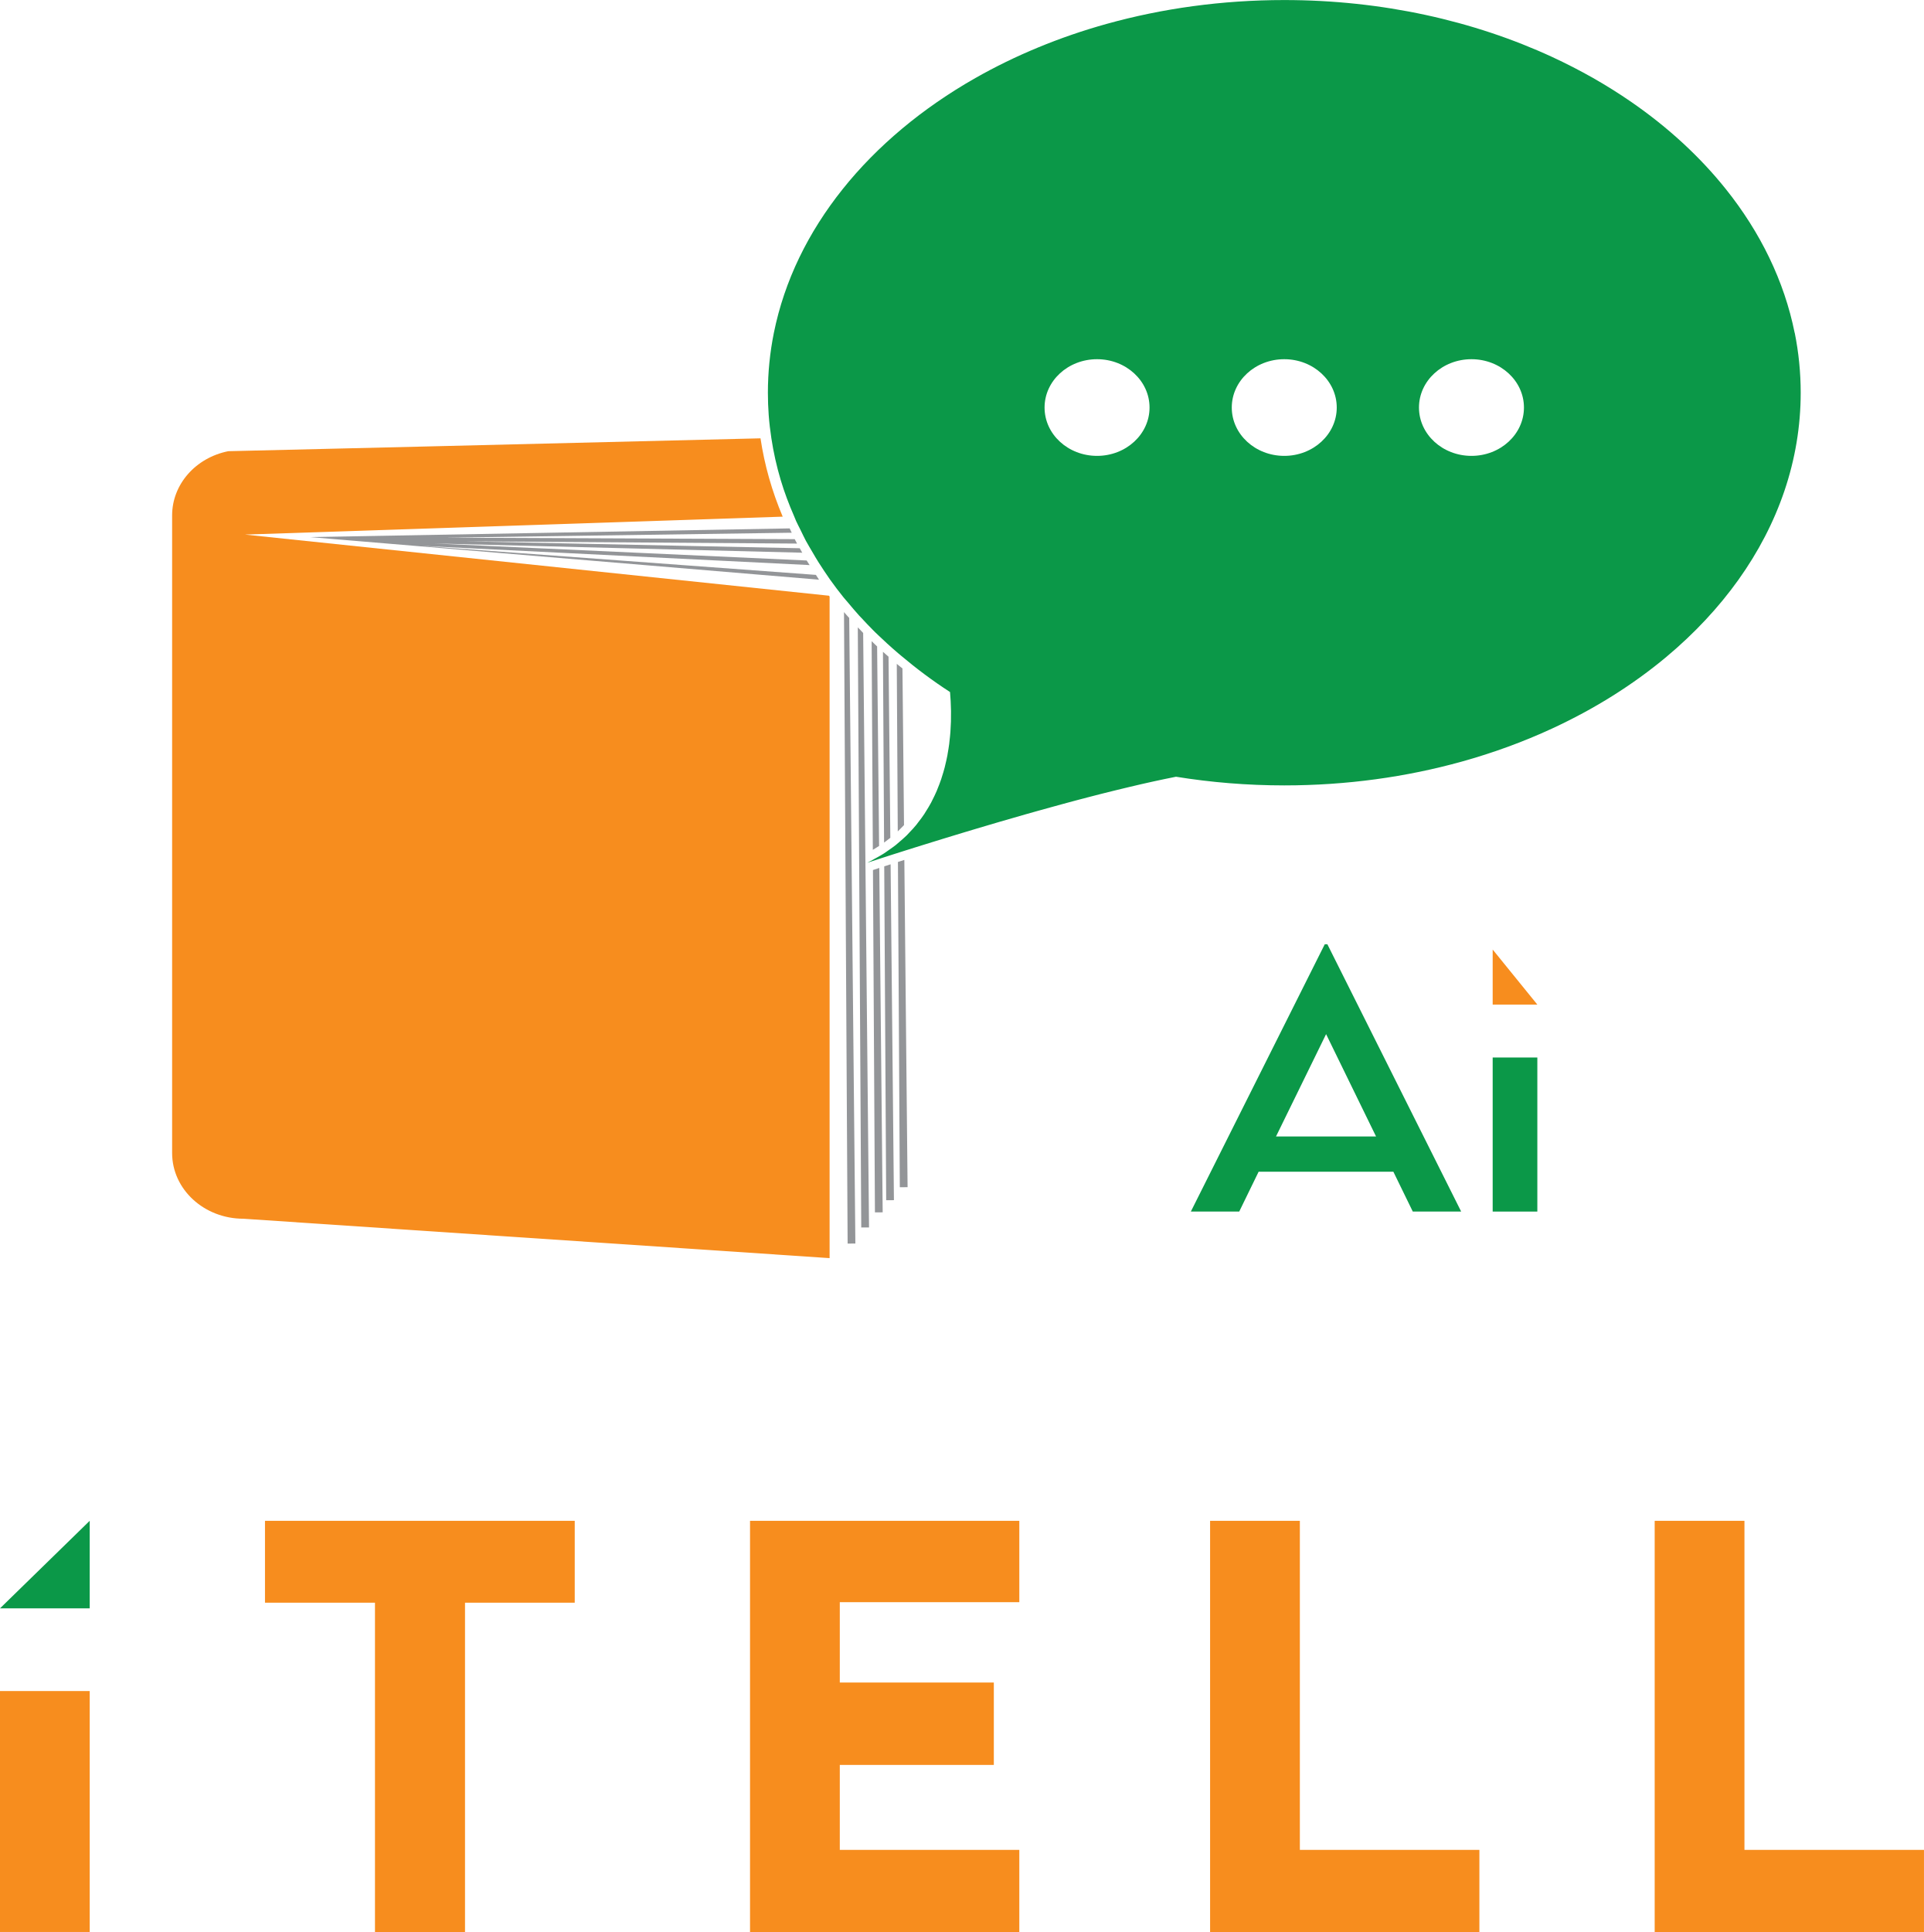
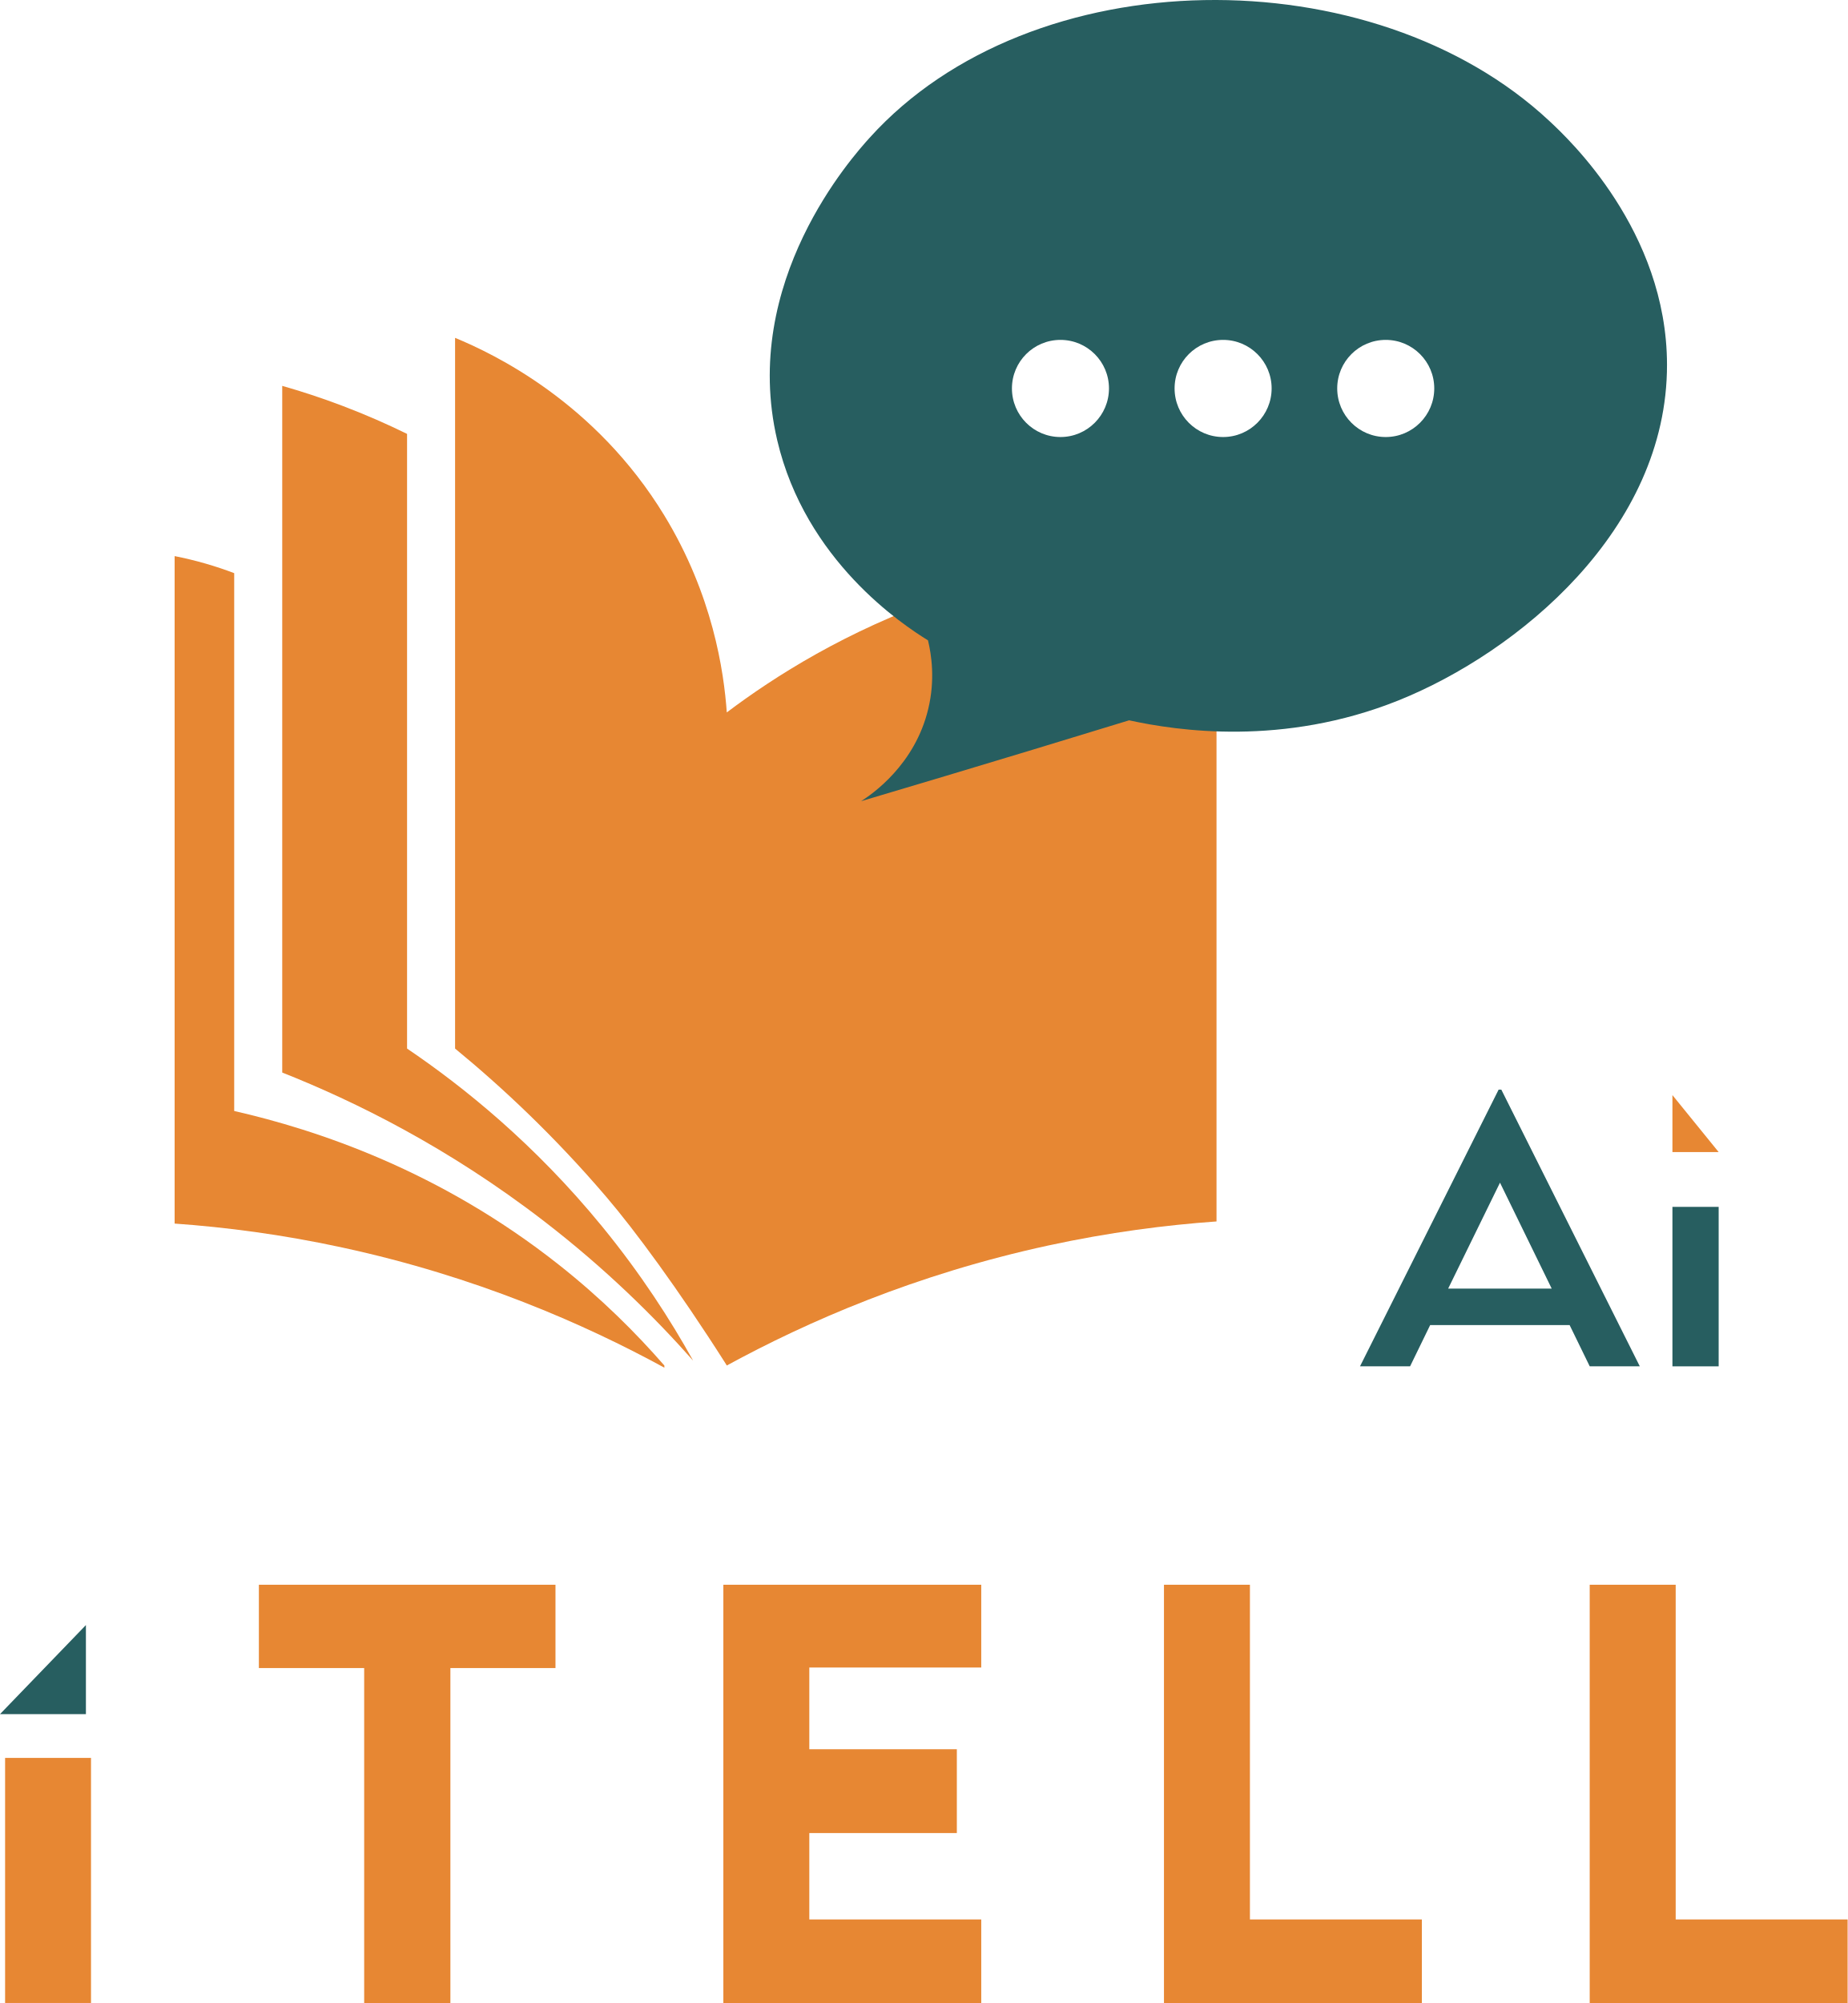
- <svg xmlns="http://www.w3.org/2000/svg" id="Layer_1" data-name="Layer 1" viewBox="0 0 781.9 785.05">
+ <svg xmlns="http://www.w3.org/2000/svg" id="Layer_1" data-name="Layer 1" viewBox="0 0 725.4 786.25">
  <defs>
    <style>
      .cls-1 {
-         fill: #0b9848;
-       }
- 
-       .cls-1, .cls-2, .cls-3 {
-         stroke-width: 0px;
+         fill: #275e60;
      }

      .cls-2 {
-         fill: #939598;
-       }
- 
-       .cls-3 {
-         fill: #f78d1e;
+         fill: #e78733;
      }
    </style>
  </defs>
  <g>
-     <polygon class="cls-1" points="36.46 653.54 36.46 617.96 0 653.54 36.46 653.54" />
-     <path class="cls-3" d="m336.9,242.06l-237.34-24.84,218.53-7.28c-4.36-10.3-7.4-20.95-9.02-31.83-78.25,1.96-216.31,5.23-216.31,5.23-13.32,2.67-22.81,13.53-22.81,26.07v259.12c0,14.74,12.98,26.69,28.99,26.69l238.21,16.01V242.41c-.09-.12-.17-.23-.25-.35Z" />
-   </g>
-   <g>
-     <path class="cls-2" d="m331.59,233.6l-160.29-11.79,156.59,7.75,1.14.07-1.2-1.88-151.44-6.92,148.6,3.73,1.05.04-1.03-1.83-136.14-2.82,134.07.92.98.02-.42-.82c-.06-.12-.13-.24-.19-.35-.06-.11-.12-.21-.17-.32l-.16-.32-141.92-.6,139.76-2h.94s-.84-1.77-.84-1.77l-194.93,3.53,205.66,17.21,1.2.11-1.27-1.96Z" />
-     <path class="cls-2" d="m345.12,251.09l-.52-.56c-.17-.19-.34-.37-.51-.56l-1.09-1.25,1.47,256.04v.56s3.15-.02,3.15-.02l-2.5-254v-.2Z" />
-     <path class="cls-2" d="m350.79,257.19l-.16-.16c-.17-.17-.32-.34-.48-.51-.15-.17-.31-.34-.47-.5l-1.07-1.1,1.4,243.3v.56s3.16-.02,3.16-.02l-2.38-241.35v-.21Z" />
-     <path class="cls-2" d="m356.99,343.93l.27-.17-.8-80.87v-.23l-.18-.16c-.21-.19-.41-.39-.62-.59l-1.43-1.38.48,83.76v1.03s.94-.57.94-.57c.45-.28.9-.55,1.34-.83Z" />
-     <polygon class="cls-2" points="357.34 352.68 354.77 353.53 355.57 492.08 355.57 492.64 358.72 492.62 357.35 353.47 357.34 352.68" />
-     <polygon class="cls-2" points="361.94 351.2 359.35 352.04 360.14 487.14 360.14 487.7 363.29 487.68 361.95 351.99 361.94 351.2" />
-     <path class="cls-2" d="m361.62,340.61l.21-.17-.73-73.36v-.24l-.67-.58c-.19-.16-.37-.32-.56-.49l-1.04-.93.45,76.38v1.16s.99-.74.99-.74c.46-.34.91-.69,1.35-1.04Z" />
-     <polygon class="cls-2" points="367.53 350.2 367.52 349.42 364.92 350.25 365.68 481.86 365.69 482.42 368.84 482.4 367.53 350.2" />
-     <path class="cls-2" d="m367.24,335.43l.15-.16-.63-63.4v-.25s-.2-.17-.2-.17c-.17-.14-.34-.26-.5-.39-.2-.15-.39-.3-.58-.46l-1.03-.85.4,68.09,1.2-1.2c.41-.41.81-.81,1.2-1.23Z" />
+     <path class="cls-2" d="M260.84,536.01v.85c-31.59-17.23-74.04-35.82-126.3-47.13-23.79-5.17-45.98-8.01-65.98-9.43V218.29c3.76.74,7.81,1.69,12.08,2.92,4.09,1.18,7.86,2.46,11.31,3.77v211.12c32.33,7.38,80.58,23.31,127.41,60.32,16.68,13.18,30.35,26.81,41.47,39.59Z" />
+     <path class="cls-2" d="M477.62,217.44v262.02c-20,1.42-42.18,4.27-65.98,9.43-52.24,11.31-94.7,29.9-126.29,47.12-.12-.21-.23-.4-.36-.6-18.86-29.66-35.86-52.58-46.77-65.38-20.66-24.22-41.35-43.48-59.55-58.43V132.62c14.91,6.16,54.94,25.04,82.17,69.74,18.98,31.16,23.36,61.07,24.51,77.29,18.66-14.07,47.02-32.14,84.82-45.24,43.84-15.2,82.37-17.46,107.45-16.97Z" />
+     <path class="cls-2" d="M272.15,534.12c-15.06-17.03-34.32-36.07-58.44-54.67-37.7-29.08-74.33-47.12-102.9-58.44V151.47c7.38,2.1,15.26,4.66,23.52,7.79,9.34,3.54,17.84,7.3,25.49,11.06v241.28c22.26,15.07,50.11,37.5,76.51,69.75,15.22,18.59,26.88,36.69,35.82,52.78Z" />
+     <path class="cls-1" d="M608.35,47.54c-69.34-64.83-203.27-64.04-266.96,6.58-6.49,7.21-50.83,56.37-36.25,118.66,11.09,47.34,49.25,72.43,59.2,78.58,1.36,5.65,2.86,15.42.11,26.88-5.22,21.96-22.03,33.48-26.36,36.25,21.89-6.49,43.87-13.09,65.92-19.76,13.13-3.99,26.22-7.98,39.29-11.98,18.94,4.13,60.5,10.34,105.73-7.8,46.82-18.8,105.57-66.96,105.46-131.84-.09-52.51-38.7-88.63-46.14-95.57ZM416.35,171.55c-10.53,0-19.05-8.55-19.05-19.08s8.53-19.05,19.05-19.05,19.05,8.53,19.05,19.05-8.53,19.08-19.05,19.08ZM480.21,171.55c-10.53,0-19.05-8.55-19.05-19.08s8.53-19.05,19.05-19.05,19.05,8.53,19.05,19.05-8.53,19.08-19.05,19.08ZM544.06,171.55c-10.53,0-19.05-8.55-19.05-19.08s8.53-19.05,19.05-19.05,19.05,8.53,19.05,19.05-8.53,19.08-19.05,19.08Z" />
  </g>
  <g>
    <g>
-       <rect class="cls-3" y="687.14" width="36.46" height="97.9" />
-       <polygon class="cls-3" points="107.69 651.24 152.39 651.24 152.39 785.05 188.98 785.05 188.98 651.24 233.57 651.24 233.57 617.97 107.69 617.97 107.69 651.24" />
-       <polygon class="cls-3" points="304.81 785.05 414.25 785.05 414.25 751.68 341.29 751.68 341.29 717.16 403.89 717.16 403.89 683.68 341.29 683.68 341.29 651.03 414.25 651.03 414.25 617.97 304.81 617.97 304.81 785.05" />
-       <polygon class="cls-3" points="528.26 617.97 491.78 617.97 491.78 785.05 601.22 785.05 601.22 751.68 528.26 751.68 528.26 617.97" />
-       <polygon class="cls-3" points="708.94 751.68 708.94 617.97 672.46 617.97 672.46 785.05 781.9 785.05 781.9 751.68 708.94 751.68" />
+       <rect class="cls-2" x="2" y="690.04" width="33.73" height="96.2" />
+       <polygon class="cls-2" points="101.64 654.77 142.98 654.77 142.98 786.25 176.83 786.25 176.83 654.77 218.09 654.77 218.09 622.07 101.64 622.07 101.64 654.77" />
+       <polygon class="cls-2" points="284 786.25 385.25 786.25 385.25 753.45 317.75 753.45 317.75 719.54 375.67 719.54 375.67 686.64 317.75 686.64 317.75 654.56 385.25 654.56 385.25 622.07 284 622.07 284 786.25" />
+       <polygon class="cls-2" points="490.74 622.07 456.99 622.07 456.99 786.25 558.24 786.25 558.24 753.45 490.74 753.45 490.74 622.07" />
+       <polygon class="cls-2" points="657.9 753.45 657.9 622.07 624.14 622.07 624.14 786.25 725.4 786.25 725.4 753.45 657.9 753.45" />
    </g>
-     <path class="cls-1" d="m729.35,135.27c-2.12-10.56-5.61-20.79-10.32-30.56-2.35-4.89-5.01-9.66-7.96-14.31-2.95-4.65-6.18-9.18-9.69-13.56-10.52-13.16-23.46-25.07-38.37-35.37-4.97-3.43-10.16-6.69-15.54-9.75-5.39-3.06-10.97-5.93-16.74-8.6-31.73-14.66-68.97-23.1-108.81-23.1-25.35,0-49.65,3.42-72.15,9.68-9.64,2.68-18.95,5.89-27.87,9.58-8.92,3.68-17.45,7.85-25.53,12.44-5.39,3.06-10.57,6.32-15.54,9.75-4.97,3.43-9.72,7.05-14.24,10.83-9.03,7.56-17.12,15.77-24.13,24.55-3.51,4.39-6.74,8.91-9.69,13.56-2.95,4.65-5.61,9.43-7.96,14.31-1.18,2.44-2.28,4.92-3.3,7.41-2.04,5-3.77,10.1-5.17,15.29-.7,2.6-1.31,5.22-1.85,7.86-1.59,7.92-2.42,16.04-2.42,24.3,0,3.05.11,6.07.33,9.07.23,3.14.6,6.26,1.07,9.35.87,5.77,2.14,11.45,3.8,17.02,1.5,5.02,3.36,9.94,5.47,14.77.28.65.52,1.32.81,1.96.54,1.18,1.16,2.33,1.73,3.49.11.22.22.44.32.66.63,1.27,1.22,2.56,1.89,3.81.02.04.04.08.06.11.1.19.23.38.33.57.56,1.04,1.19,2.05,1.78,3.08.13.23.27.47.41.7.86,1.47,1.71,2.95,2.63,4.4.16.25.33.49.49.74,1.14,1.78,2.3,3.55,3.52,5.29.18.26.34.52.53.78,1.76,2.48,3.61,4.92,5.54,7.32.26.33.55.64.82.96.28.34.58.67.87,1.01,1.55,1.86,3.11,3.72,4.75,5.53.3.33.62.64.92.96,1.53,1.66,3.08,3.3,4.69,4.91.33.33.65.66.98.98,1.18,1.16,2.42,2.27,3.63,3.41.34.32.68.64,1.02.96,1.5,1.37,3.03,2.72,4.59,4.05.35.3.71.6,1.07.9,6.24,5.26,12.87,10.24,19.97,14.83.1,1.17.19,2.41.26,3.7.03.64.04,1.34.07,2.01.02.66.06,1.3.07,1.99.01.95,0,1.94-.02,2.92,0,.45,0,.87-.01,1.33-.03,1.11-.1,2.25-.17,3.4-.02.36-.03.7-.06,1.06-.09,1.22-.23,2.47-.38,3.72-.04.31-.05.6-.09.91-.17,1.31-.39,2.65-.63,3.98-.05.25-.07.5-.12.76-.25,1.34-.57,2.69-.9,4.04-.06.26-.11.52-.18.78-.35,1.35-.76,2.7-1.2,4.05-.08.26-.15.52-.24.78-.45,1.33-.96,2.65-1.5,3.96-.12.28-.21.56-.33.84-.55,1.29-1.18,2.56-1.82,3.82-.15.3-.28.61-.45.91-.66,1.24-1.4,2.44-2.17,3.65-.2.32-.37.64-.58.95-.77,1.17-1.63,2.3-2.51,3.42-.26.33-.49.68-.76,1.01-.89,1.08-1.86,2.13-2.86,3.16-.33.34-.63.7-.97,1.04-.54.53-1.12,1.05-1.69,1.56-.44.4-.9.78-1.36,1.17-.05.04-.1.09-.15.13-.42.35-.8.72-1.23,1.06-.89.71-1.86,1.38-2.82,2.05-.24.17-.48.33-.72.5-.22.15-.41.31-.63.45-.3.2-.59.41-.9.6-.75.48-1.55.92-2.34,1.37-.43.25-.89.49-1.34.73-.07.04-.14.07-.2.11-.51.28-.97.59-1.49.85v-.04c-.41.21-.77.44-1.19.65,0,0,.44-.14,1.19-.39.14-.05.34-.11.51-.17.1-.03.17-.06.28-.09.28-.09.58-.19.92-.3.15-.05.29-.1.46-.15.02,0,.03,0,.05-.02.26-.09.55-.18.84-.27.1-.03.2-.06.3-.1.28-.09.55-.18.86-.28.13-.04.29-.09.42-.14.53-.17,1.06-.34,1.65-.53.12-.04.27-.09.4-.13.31-.1.64-.21.96-.31.33-.1.63-.2.97-.31.19-.06.4-.13.59-.19.84-.27,1.72-.55,2.65-.84.45-.14.91-.29,1.38-.44.42-.13.83-.26,1.26-.4.21-.07.43-.14.65-.2.87-.27,1.76-.56,2.69-.85.2-.06.41-.13.61-.19.97-.3,1.96-.61,2.99-.93.25-.08.5-.16.75-.23.94-.29,1.9-.59,2.89-.9.37-.11.74-.23,1.11-.34,1-.31,2.01-.62,3.04-.94.29-.09.59-.18.88-.27,1.08-.33,2.19-.67,3.31-1.01.34-.1.67-.21,1.02-.31,1.09-.33,2.2-.67,3.33-1.01.38-.11.75-.23,1.13-.34,1.13-.34,2.27-.68,3.43-1.03.38-.11.76-.23,1.14-.34,1.31-.39,2.64-.79,3.99-1.18.21-.06.42-.12.63-.19,1.57-.46,3.15-.93,4.75-1.4.02,0,.05-.01.07-.02,3.32-.97,6.7-1.94,10.13-2.92.02,0,.04-.01.06-.02,1.66-.47,3.33-.94,5.01-1.41.23-.07.47-.13.7-.19,1.44-.4,2.88-.8,4.32-1.2.45-.12.89-.24,1.34-.37,1.25-.34,2.5-.69,3.76-1.03.53-.14,1.05-.28,1.58-.43,1.15-.31,2.3-.62,3.45-.93.62-.17,1.24-.33,1.86-.49,1.1-.29,2.19-.58,3.28-.86.61-.16,1.22-.32,1.82-.47,1.09-.28,2.18-.56,3.26-.84.63-.16,1.25-.32,1.87-.47,1.06-.27,2.12-.53,3.18-.79.63-.16,1.25-.31,1.87-.46,1.06-.26,2.1-.51,3.15-.76.61-.15,1.23-.3,1.84-.44,1.03-.24,2.05-.48,3.06-.72.62-.14,1.23-.29,1.84-.43,1.05-.24,2.08-.47,3.11-.7.55-.12,1.11-.25,1.66-.37,1.12-.25,2.22-.48,3.31-.71.45-.1.91-.2,1.36-.29,1.53-.32,3.04-.63,4.53-.92,14.19,2.3,28.91,3.52,44.01,3.52,25.35,0,49.65-3.42,72.15-9.68,6.43-1.79,12.71-3.81,18.83-6.05s12.07-4.7,17.84-7.37c8.65-4,16.9-8.46,24.67-13.34,7.77-4.88,15.08-10.17,21.85-15.84,11.29-9.45,21.11-19.93,29.19-31.23,16.15-22.61,25.33-48.52,25.33-76.06,0-8.26-.83-16.38-2.42-24.3Zm-283.51,49.97c-11.78,0-21.33-8.79-21.33-19.64s9.55-19.64,21.33-19.64,21.33,8.79,21.33,19.64-9.55,19.64-21.33,19.64Zm76.08,0c-11.78,0-21.33-8.79-21.33-19.64s9.55-19.64,21.33-19.64,21.33,8.79,21.33,19.64-9.55,19.64-21.33,19.64Zm76.08,0c-11.78,0-21.33-8.79-21.33-19.64s9.55-19.64,21.33-19.64,21.33,8.79,21.33,19.64-9.55,19.64-21.33,19.64Z" />
+     <polygon class="cls-1" points="33.73 672.86 33.73 637.9 0 672.86 33.73 672.86" />
  </g>
  <g>
-     <path class="cls-1" d="m539.45,383.69h-1.07l-54.42,108.61h19.66l7.88-16.18h54.76l7.89,16.18h19.66l-54.37-108.61Zm-20.88,78.1l20.35-41.58,20.3,41.58h-40.64Z" />
+     <path class="cls-1" d="M589.45,427.72h-1.07l-54.42,108.61h19.66l7.88-16.18h54.76l7.89,16.18h19.66l-54.37-108.61h.01ZM568.57,505.82l20.35-41.58,20.3,41.58h-40.65Z" />
    <g>
-       <polygon class="cls-3" points="606.62 385.84 606.62 408.2 624.77 408.2 606.62 385.84" />
-       <rect class="cls-1" x="606.62" y="429.71" width="18.15" height="62.6" />
+       <polygon class="cls-2" points="656.62 429.87 656.62 452.23 674.77 452.23 656.62 429.87" />
+       <rect class="cls-1" x="656.62" y="473.74" width="18.15" height="62.6" />
    </g>
  </g>
</svg>
